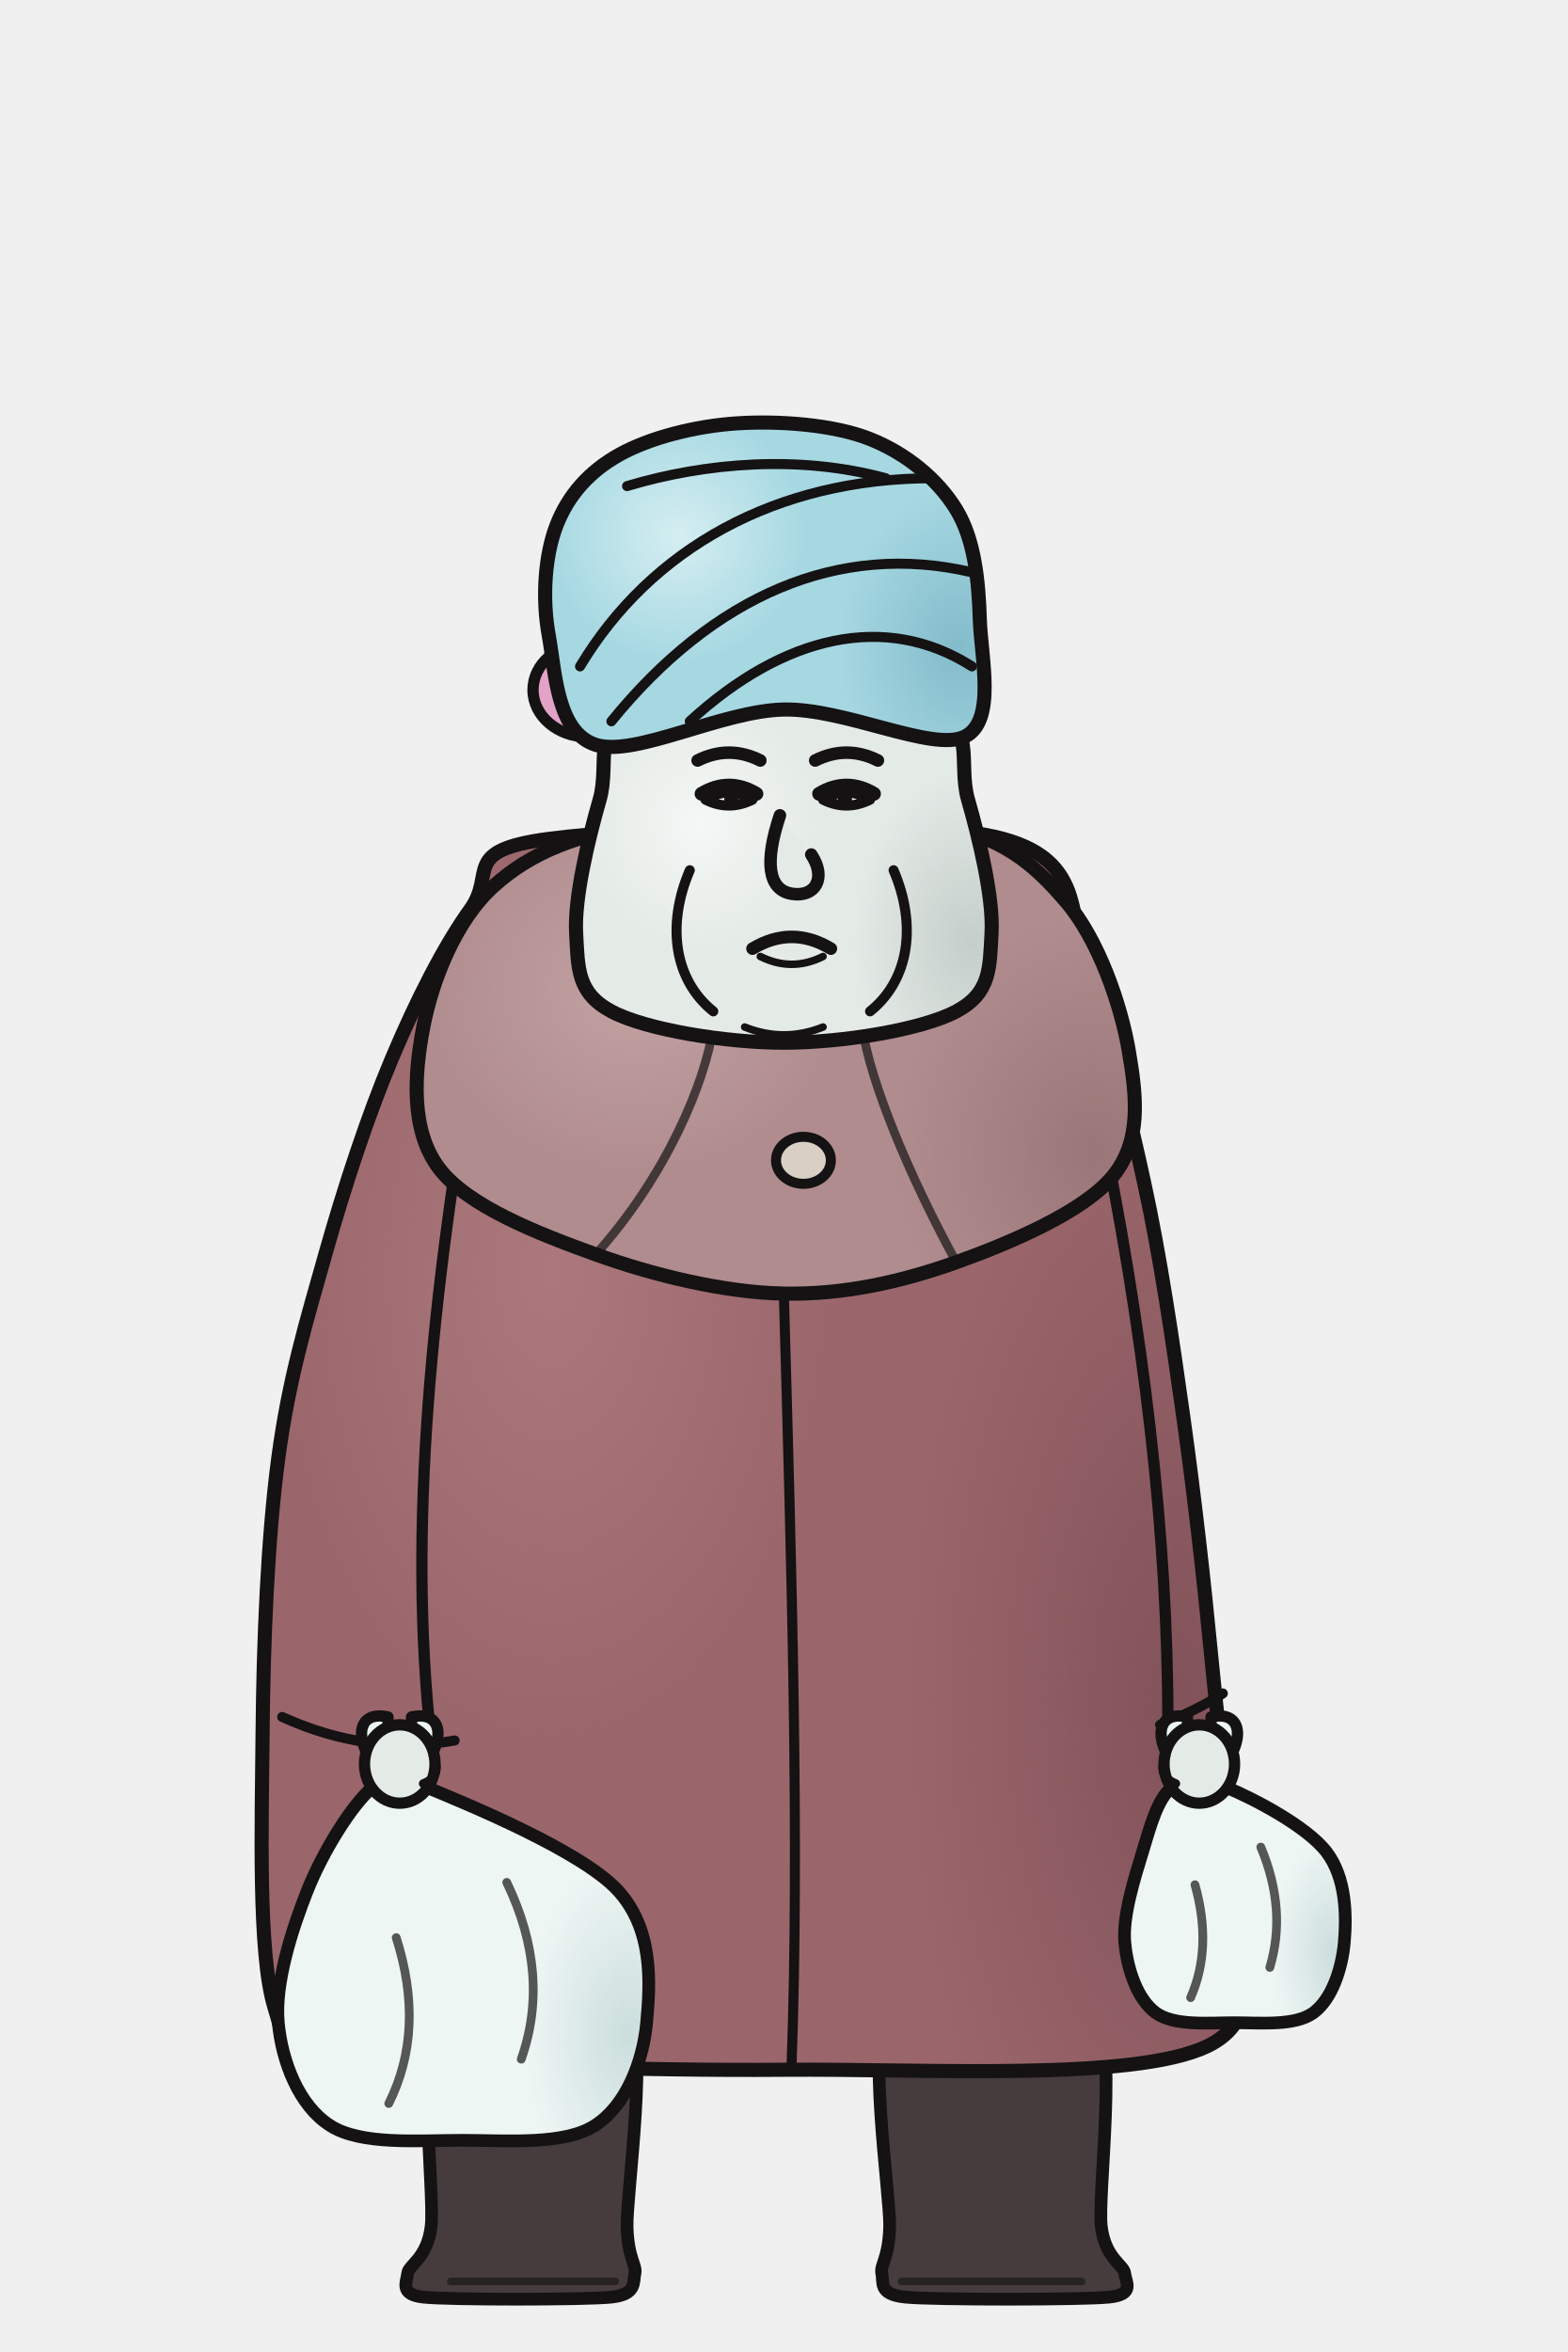
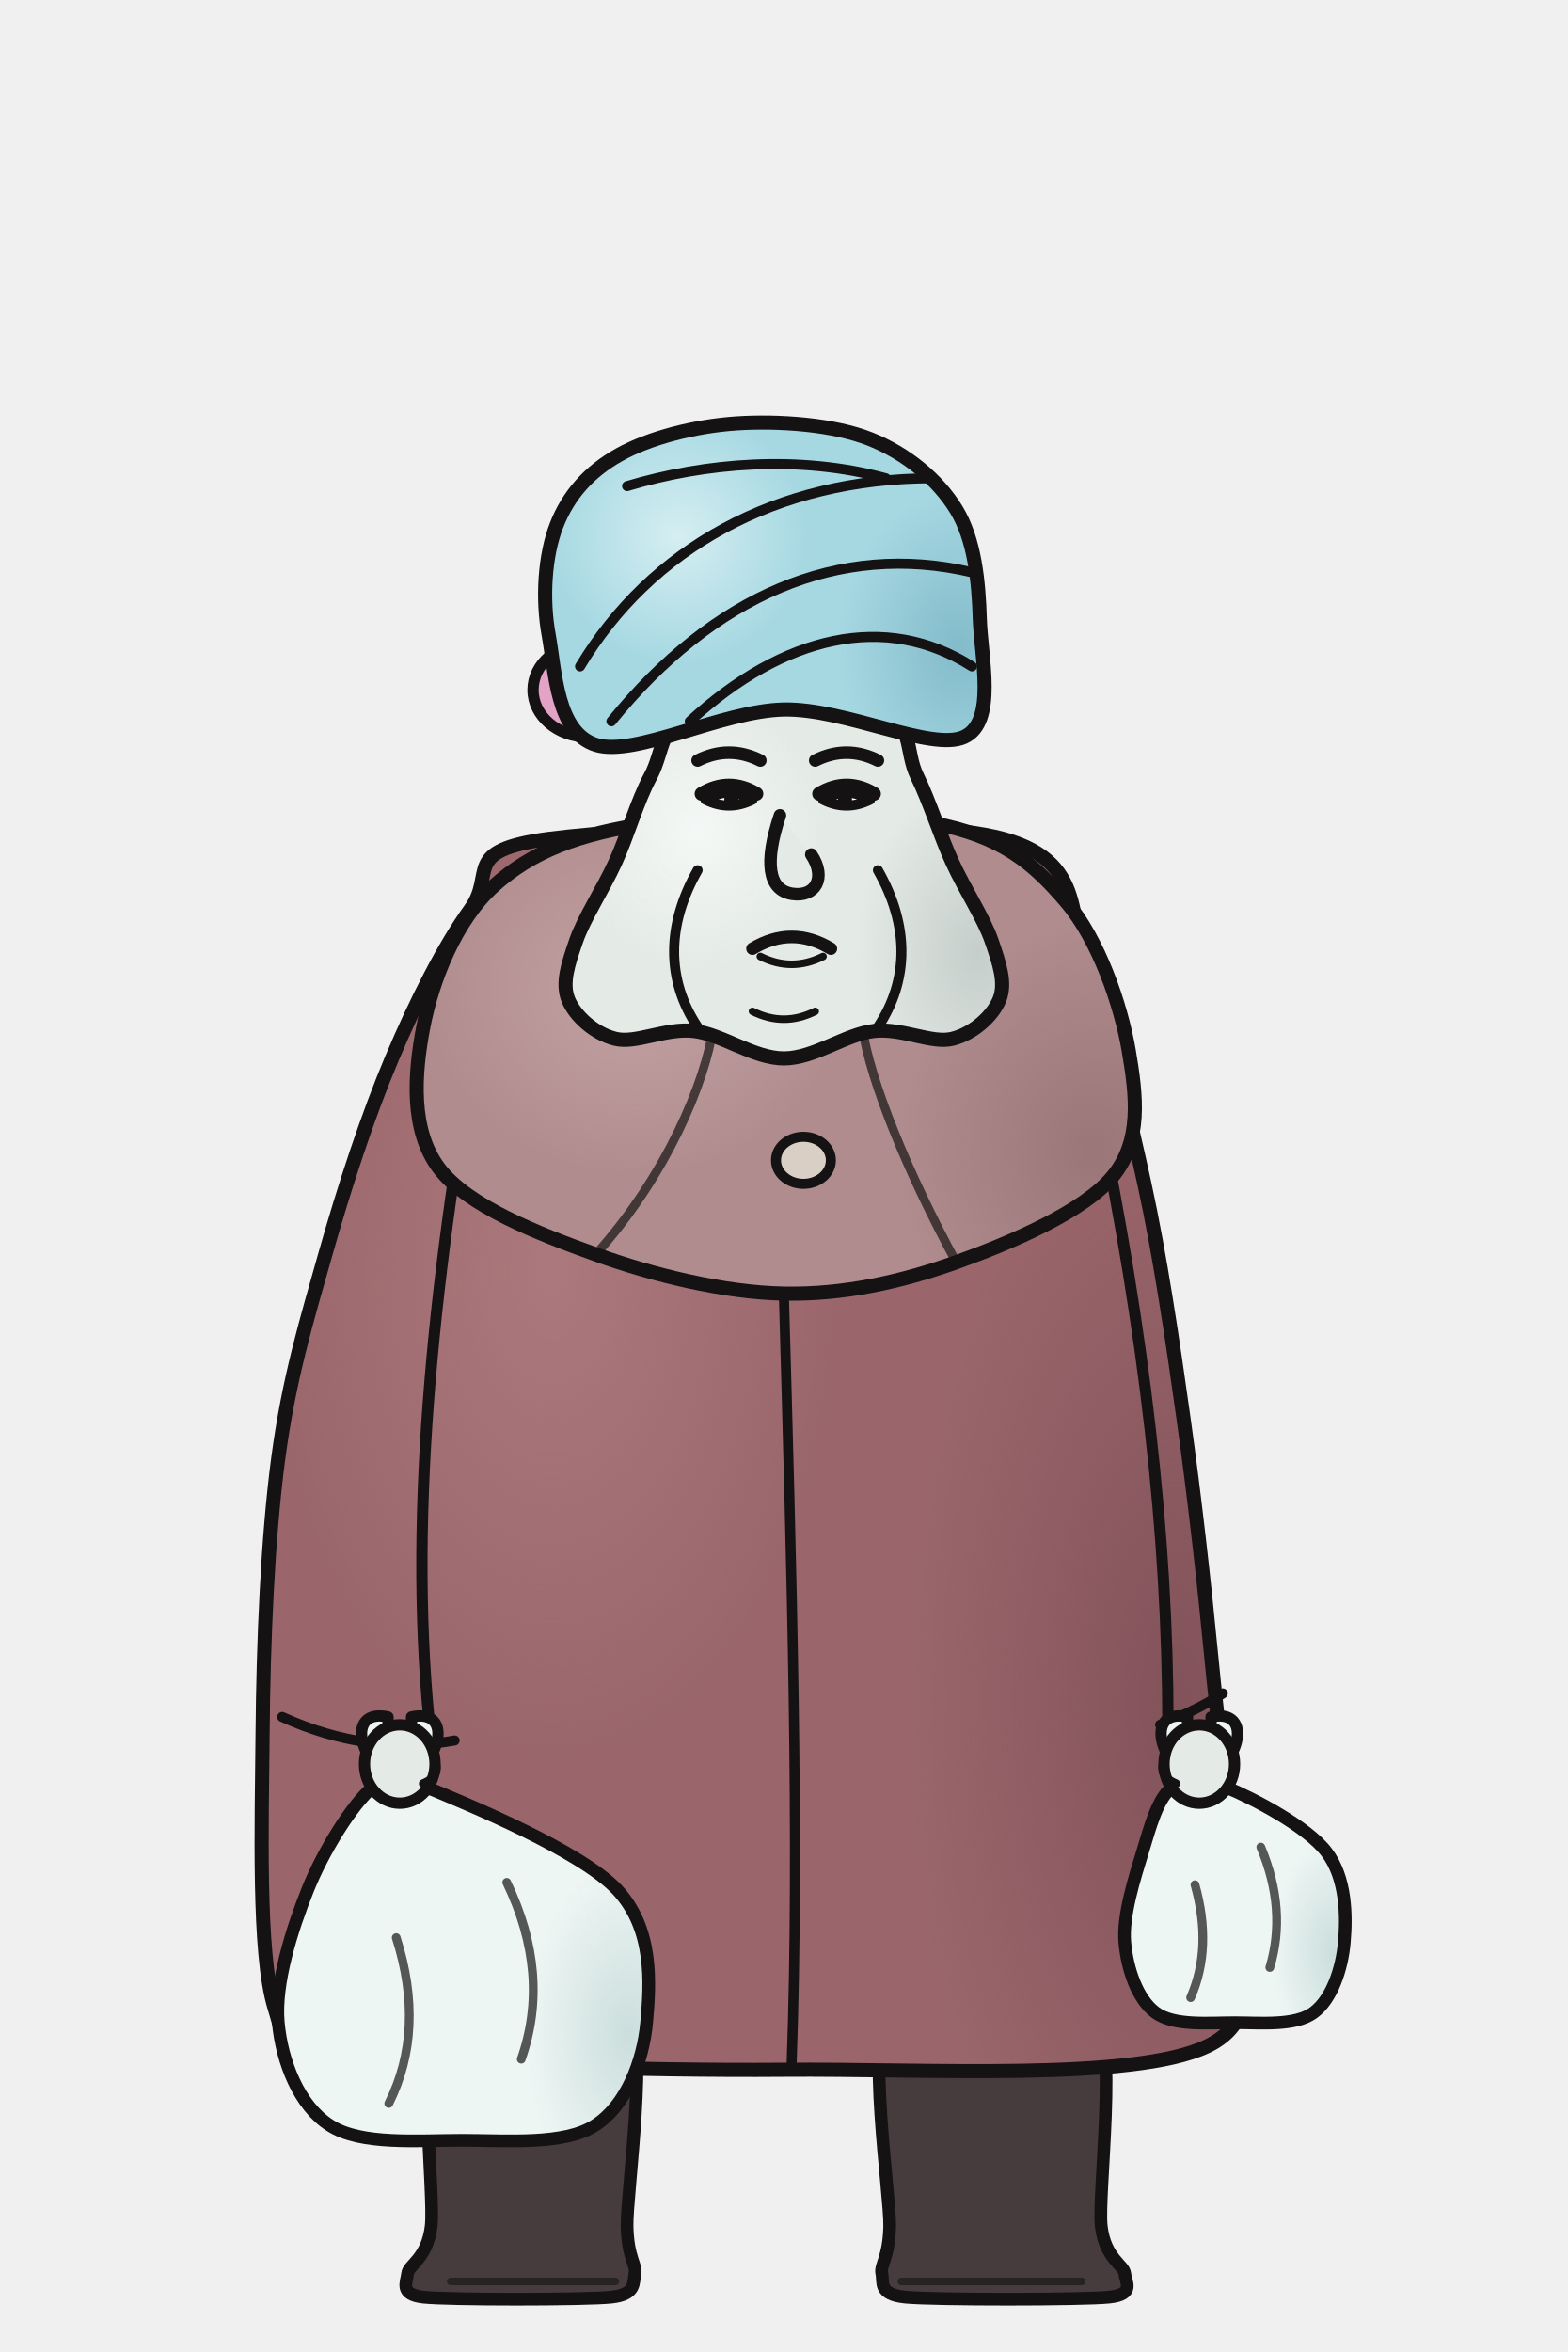
<svg xmlns="http://www.w3.org/2000/svg" width="800" height="1200" viewBox="0 0 400 600">
  <defs>
    <radialGradient id="g1">
      <stop offset="0" stop-color="#AE7C80" stop-opacity="0.85" />
      <stop offset="0.0" stop-color="#AE7C80" stop-opacity="0.85" />
      <stop offset="1" stop-color="#AE7C80" stop-opacity="0" />
    </radialGradient>
    <clipPath id="s1">
      <path d="M140.0,214.0 C162.7,211.0 233.0,207.7 256.0,214.0 C279.0,220.3 272.0,237.3 278.0,252.0 C284.0,266.7 288.0,283.7 292.0,302.0 C296.0,320.3 299.2,342.0 302.0,362.0 C304.8,382.0 307.2,403.3 309.0,422.0 C310.8,440.7 313.2,457.3 313.0,474.0 C312.8,490.7 326.8,513.0 308.0,522.0 C289.2,531.0 236.0,527.7 200.0,528.0 C164.0,528.3 113.7,526.7 92.0,524.0 C70.3,521.3 74.2,525.7 70.0,512.0 C65.8,498.3 66.8,465.3 67.0,442.0 C67.2,418.7 68.3,392.3 71.0,372.0 C73.7,351.7 78.2,337.0 83.0,320.0 C87.8,303.0 93.8,284.7 100.0,270.0 C106.2,255.3 113.3,241.3 120.0,232.0 C126.7,222.7 117.3,217.0 140.0,214.0 Z" />
    </clipPath>
    <radialGradient id="g2">
      <stop offset="0" stop-color="#7E4F57" stop-opacity="0.85" />
      <stop offset="0.0" stop-color="#7E4F57" stop-opacity="0.85" />
      <stop offset="1" stop-color="#7E4F57" stop-opacity="0" />
    </radialGradient>
    <clipPath id="s2">
      <path d="M140.0,214.0 C162.7,211.0 233.0,207.7 256.0,214.0 C279.0,220.3 272.0,237.3 278.0,252.0 C284.0,266.7 288.0,283.7 292.0,302.0 C296.0,320.3 299.2,342.0 302.0,362.0 C304.8,382.0 307.2,403.3 309.0,422.0 C310.8,440.7 313.2,457.3 313.0,474.0 C312.8,490.7 326.8,513.0 308.0,522.0 C289.2,531.0 236.0,527.7 200.0,528.0 C164.0,528.3 113.7,526.7 92.0,524.0 C70.3,521.3 74.2,525.7 70.0,512.0 C65.8,498.3 66.8,465.3 67.0,442.0 C67.2,418.7 68.3,392.3 71.0,372.0 C73.7,351.7 78.2,337.0 83.0,320.0 C87.8,303.0 93.8,284.7 100.0,270.0 C106.2,255.3 113.3,241.3 120.0,232.0 C126.7,222.7 117.3,217.0 140.0,214.0 Z" />
    </clipPath>
    <radialGradient id="g3">
      <stop offset="0" stop-color="#C5DAD8" stop-opacity="0.85" />
      <stop offset="0.0" stop-color="#C5DAD8" stop-opacity="0.85" />
      <stop offset="1" stop-color="#C5DAD8" stop-opacity="0" />
    </radialGradient>
    <clipPath id="s3">
      <path d="M95.0,456.0 C100.1,451.7 98.6,451.7 109.0,456.0 C119.4,460.3 148.1,472.1 157.5,482.1 C166.8,492.1 165.9,505.9 165.0,515.9 C164.1,525.9 159.7,537.2 151.8,542.2 C144.0,547.3 129.3,546.0 118.0,546.0 C106.7,546.0 92.0,547.3 84.2,542.2 C76.3,537.2 71.9,525.9 71.0,515.9 C70.1,505.9 74.5,492.1 78.5,482.1 C82.5,472.1 89.9,460.3 95.0,456.0 Z" />
    </clipPath>
    <radialGradient id="g4">
      <stop offset="0" stop-color="#C5DAD8" stop-opacity="0.85" />
      <stop offset="0.0" stop-color="#C5DAD8" stop-opacity="0.85" />
      <stop offset="1" stop-color="#C5DAD8" stop-opacity="0" />
    </radialGradient>
    <clipPath id="s4">
      <path d="M299.0,456.0 C302.6,453.3 306.4,453.3 313.0,456.0 C319.6,458.7 333.5,465.9 338.5,472.5 C343.5,479.1 343.6,488.7 343.0,495.5 C342.4,502.3 339.8,510.0 335.2,513.4 C330.5,516.9 321.7,516.0 315.0,516.0 C308.3,516.0 299.5,516.9 294.8,513.4 C290.2,510.0 287.6,502.3 287.0,495.5 C286.4,488.7 289.5,479.1 291.5,472.5 C293.5,465.9 295.4,458.7 299.0,456.0 Z" />
    </clipPath>
    <radialGradient id="g5">
      <stop offset="0" stop-color="#C6A6A6" stop-opacity="0.85" />
      <stop offset="0.0" stop-color="#C6A6A6" stop-opacity="0.85" />
      <stop offset="1" stop-color="#C6A6A6" stop-opacity="0" />
    </radialGradient>
    <clipPath id="s5">
      <path d="M126.0,226.0 C135.7,217.3 147.3,212.7 166.0,210.0 C184.7,207.3 220.3,206.7 238.0,210.0 C255.7,213.3 263.7,220.3 272.0,230.0 C280.3,239.7 286.0,256.3 288.0,268.0 C290.0,279.7 291.3,291.0 284.0,300.0 C276.7,309.0 258.0,317.0 244.0,322.0 C230.0,327.0 215.3,330.3 200.0,330.0 C184.7,329.7 166.7,325.3 152.0,320.0 C137.3,314.7 119.3,307.7 112.0,298.0 C104.7,288.3 105.7,274.0 108.0,262.0 C110.3,250.0 116.3,234.7 126.0,226.0 Z" />
    </clipPath>
    <radialGradient id="g6">
      <stop offset="0" stop-color="#967274" stop-opacity="0.85" />
      <stop offset="0.0" stop-color="#967274" stop-opacity="0.85" />
      <stop offset="1" stop-color="#967274" stop-opacity="0" />
    </radialGradient>
    <clipPath id="s6">
      <path d="M126.0,226.0 C135.7,217.3 147.3,212.7 166.0,210.0 C184.7,207.3 220.3,206.7 238.0,210.0 C255.7,213.3 263.7,220.3 272.0,230.0 C280.3,239.7 286.0,256.3 288.0,268.0 C290.0,279.7 291.3,291.0 284.0,300.0 C276.7,309.0 258.0,317.0 244.0,322.0 C230.0,327.0 215.3,330.3 200.0,330.0 C184.7,329.7 166.7,325.3 152.0,320.0 C137.3,314.7 119.3,307.7 112.0,298.0 C104.7,288.3 105.7,274.0 108.0,262.0 C110.3,250.0 116.3,234.7 126.0,226.0 Z" />
    </clipPath>
    <radialGradient id="g7">
      <stop offset="0" stop-color="#F7FAF8" stop-opacity="0.85" />
      <stop offset="0.0" stop-color="#F7FAF8" stop-opacity="0.85" />
      <stop offset="1" stop-color="#F7FAF8" stop-opacity="0" />
    </radialGradient>
    <clipPath id="s7">
-       <path d="M164.0,180.0 C177.8,176.0 222.2,176.0 236.0,180.0 C249.8,184.0 244.2,194.3 247.0,204.0 C249.8,213.7 253.5,229.0 253.0,238.0 C252.5,247.0 252.8,253.3 244.0,258.0 C235.2,262.7 214.7,266.0 200.0,266.0 C185.3,266.0 164.8,262.7 156.0,258.0 C147.2,253.3 147.5,247.0 147.0,238.0 C146.5,229.0 150.2,213.7 153.0,204.0 C155.8,194.3 150.2,184.0 164.0,180.0 Z" />
+       <path d="M178.0,181.0 C187.7,178.2 214.7,178.2 224.0,181.0 C233.3,183.8 230.8,191.5 234.0,198.0 C237.2,204.5 239.8,213.0 243.0,220.0 C246.2,227.0 251.0,234.2 253.0,240.0 C255.0,245.8 256.7,250.8 255.0,255.0 C253.3,259.2 248.3,263.7 243.0,265.0 C237.7,266.3 230.2,262.2 223.0,263.0 C215.8,263.8 207.7,270.0 200.0,270.0 C192.3,270.0 184.2,263.8 177.0,263.0 C169.8,262.2 162.3,266.3 157.0,265.0 C151.7,263.7 146.7,259.2 145.0,255.0 C143.3,250.8 145.0,245.8 147.0,240.0 C149.0,234.2 153.8,227.0 157.0,220.0 C160.2,213.0 162.5,204.5 166.0,198.0 C169.5,191.5 168.3,183.8 178.0,181.0 Z" />
    </clipPath>
    <radialGradient id="g8">
      <stop offset="0" stop-color="#BFC9C5" stop-opacity="0.85" />
      <stop offset="0.0" stop-color="#BFC9C5" stop-opacity="0.85" />
      <stop offset="1" stop-color="#BFC9C5" stop-opacity="0" />
    </radialGradient>
    <clipPath id="s8">
-       <path d="M164.0,180.0 C177.8,176.0 222.2,176.0 236.0,180.0 C249.8,184.0 244.2,194.3 247.0,204.0 C249.8,213.7 253.5,229.0 253.0,238.0 C252.5,247.0 252.8,253.3 244.0,258.0 C235.2,262.7 214.7,266.0 200.0,266.0 C185.3,266.0 164.8,262.7 156.0,258.0 C147.2,253.3 147.5,247.0 147.0,238.0 C146.5,229.0 150.2,213.7 153.0,204.0 C155.8,194.3 150.2,184.0 164.0,180.0 Z" />
+       <path d="M178.0,181.0 C187.7,178.2 214.7,178.2 224.0,181.0 C233.3,183.8 230.8,191.5 234.0,198.0 C237.2,204.5 239.8,213.0 243.0,220.0 C246.2,227.0 251.0,234.2 253.0,240.0 C255.0,245.8 256.7,250.8 255.0,255.0 C253.3,259.2 248.3,263.7 243.0,265.0 C237.7,266.3 230.2,262.2 223.0,263.0 C215.8,263.8 207.7,270.0 200.0,270.0 C192.3,270.0 184.2,263.8 177.0,263.0 C169.8,262.2 162.3,266.3 157.0,265.0 C151.7,263.7 146.7,259.2 145.0,255.0 C143.3,250.8 145.0,245.8 147.0,240.0 C149.0,234.2 153.8,227.0 157.0,220.0 C160.2,213.0 162.5,204.5 166.0,198.0 C169.5,191.5 168.3,183.8 178.0,181.0 Z" />
    </clipPath>
    <radialGradient id="g9">
      <stop offset="0" stop-color="#DDF2F4" stop-opacity="0.85" />
      <stop offset="0.0" stop-color="#DDF2F4" stop-opacity="0.85" />
      <stop offset="1" stop-color="#DDF2F4" stop-opacity="0" />
    </radialGradient>
    <clipPath id="s9">
      <path d="M152.0,190.0 C142.0,186.8 141.7,171.3 140.0,162.0 C138.3,152.7 139.0,141.7 142.0,134.0 C145.0,126.3 150.3,120.3 158.0,116.0 C165.7,111.7 177.3,108.7 188.0,108.0 C198.7,107.3 212.7,108.3 222.0,112.0 C231.3,115.7 239.3,122.3 244.0,130.0 C248.7,137.7 249.7,148.3 250.0,158.0 C250.3,167.7 254.3,184.2 246.0,188.0 C237.7,191.8 215.7,180.7 200.0,181.0 C184.3,181.3 162.0,193.2 152.0,190.0 Z" />
    </clipPath>
    <radialGradient id="g10">
      <stop offset="0" stop-color="#7DB6C6" stop-opacity="0.85" />
      <stop offset="0.0" stop-color="#7DB6C6" stop-opacity="0.85" />
      <stop offset="1" stop-color="#7DB6C6" stop-opacity="0" />
    </radialGradient>
    <clipPath id="s10">
      <path d="M152.0,190.0 C142.0,186.8 141.7,171.3 140.0,162.0 C138.3,152.7 139.0,141.7 142.0,134.0 C145.0,126.3 150.3,120.3 158.0,116.0 C165.7,111.7 177.3,108.7 188.0,108.0 C198.7,107.3 212.7,108.3 222.0,112.0 C231.3,115.7 239.3,122.3 244.0,130.0 C248.7,137.7 249.7,148.3 250.0,158.0 C250.3,167.7 254.3,184.2 246.0,188.0 C237.7,191.8 215.7,180.7 200.0,181.0 C184.3,181.3 162.0,193.2 152.0,190.0 Z" />
    </clipPath>
  </defs>
  <path d="M112.0,512.0 C118.0,505.3 154.2,505.3 160.0,512.0 C165.8,518.7 159.8,559.8 160.0,568.0 C160.2,576.2 162.5,577.8 162.0,580.0 C161.5,582.2 162.5,585.3 156.0,586.0 C149.5,586.7 114.2,586.7 108.0,586.0 C101.8,585.3 103.8,582.2 104.0,580.0 C104.2,577.8 109.0,576.2 110.0,568.0 C111.0,559.8 106.0,518.7 112.0,512.0 Z" fill="#463B3D" />
  <path d="M112.0,512.0 C118.0,505.3 154.2,505.3 160.0,512.0 C165.8,518.7 159.8,559.8 160.0,568.0 C160.2,576.2 162.5,577.8 162.0,580.0 C161.5,582.2 162.5,585.3 156.0,586.0 C149.5,586.7 114.2,586.7 108.0,586.0 C101.8,585.3 103.8,582.2 104.0,580.0 C104.2,577.8 109.0,576.2 110.0,568.0 C111.0,559.8 106.0,518.7 112.0,512.0 Z" fill="none" stroke="#141213" stroke-width="3.24" stroke-linejoin="round" stroke-linecap="round" />
  <path d="M115.0,582.0 L157.0,582.0" fill="none" stroke="#141213" stroke-width="1.92" stroke-linejoin="round" stroke-linecap="round" opacity="0.6" />
  <path d="M227.0,512.0 C233.2,505.3 272.5,505.3 279.0,512.0 C285.5,518.7 280.0,559.8 281.0,568.0 C282.0,576.2 286.8,577.8 287.0,580.0 C287.2,582.2 289.7,585.3 283.0,586.0 C276.3,586.7 238.0,586.7 231.0,586.0 C224.0,585.3 225.5,582.2 225.0,580.0 C224.5,577.8 226.8,576.2 227.0,568.0 C227.2,559.8 220.8,518.7 227.0,512.0 Z" fill="#463B3D" />
  <path d="M227.0,512.0 C233.2,505.3 272.5,505.3 279.0,512.0 C285.5,518.7 280.0,559.8 281.0,568.0 C282.0,576.2 286.8,577.8 287.0,580.0 C287.2,582.2 289.7,585.3 283.0,586.0 C276.3,586.7 238.0,586.7 231.0,586.0 C224.0,585.3 225.5,582.2 225.0,580.0 C224.5,577.8 226.8,576.2 227.0,568.0 C227.2,559.8 220.8,518.7 227.0,512.0 Z" fill="none" stroke="#141213" stroke-width="3.24" stroke-linejoin="round" stroke-linecap="round" />
  <path d="M230.0,582.0 L276.0,582.0" fill="none" stroke="#141213" stroke-width="1.92" stroke-linejoin="round" stroke-linecap="round" opacity="0.6" />
  <path d="M140.0,214.0 C162.7,211.0 233.0,207.7 256.0,214.0 C279.0,220.3 272.0,237.3 278.0,252.0 C284.0,266.7 288.0,283.7 292.0,302.0 C296.0,320.3 299.2,342.0 302.0,362.0 C304.8,382.0 307.2,403.3 309.0,422.0 C310.8,440.7 313.2,457.3 313.0,474.0 C312.8,490.7 326.8,513.0 308.0,522.0 C289.2,531.0 236.0,527.7 200.0,528.0 C164.0,528.3 113.7,526.7 92.0,524.0 C70.3,521.3 74.2,525.7 70.0,512.0 C65.8,498.3 66.8,465.3 67.0,442.0 C67.2,418.7 68.3,392.3 71.0,372.0 C73.7,351.7 78.2,337.0 83.0,320.0 C87.8,303.0 93.8,284.7 100.0,270.0 C106.2,255.3 113.3,241.3 120.0,232.0 C126.7,222.7 117.3,217.0 140.0,214.0 Z" fill="#9A666B" />
  <g clip-path="url(#s1)">
    <ellipse cx="140.8" cy="323.9" rx="73.8" ry="125.6" fill="url(#g1)" />
  </g>
  <g clip-path="url(#s2)">
    <ellipse cx="300.7" cy="433.8" rx="68.9" ry="157.0" fill="url(#g2)" />
  </g>
  <path d="M140.0,214.0 C162.7,211.0 233.0,207.7 256.0,214.0 C279.0,220.3 272.0,237.3 278.0,252.0 C284.0,266.7 288.0,283.7 292.0,302.0 C296.0,320.3 299.2,342.0 302.0,362.0 C304.8,382.0 307.2,403.3 309.0,422.0 C310.8,440.7 313.2,457.3 313.0,474.0 C312.8,490.7 326.8,513.0 308.0,522.0 C289.2,531.0 236.0,527.7 200.0,528.0 C164.0,528.3 113.7,526.7 92.0,524.0 C70.3,521.3 74.2,525.7 70.0,512.0 C65.8,498.3 66.8,465.3 67.0,442.0 C67.2,418.7 68.3,392.3 71.0,372.0 C73.7,351.7 78.2,337.0 83.0,320.0 C87.8,303.0 93.8,284.7 100.0,270.0 C106.2,255.3 113.3,241.3 120.0,232.0 C126.7,222.7 117.3,217.0 140.0,214.0 Z" fill="none" stroke="#141213" stroke-width="3.6" stroke-linejoin="round" stroke-linecap="round" />
  <path d="M122,262 C110,330 104,390 110,444" fill="none" stroke="#141213" stroke-width="2.88" stroke-linejoin="round" stroke-linecap="round" />
  <path d="M280,282 C292,340 298,392 298,440" fill="none" stroke="#141213" stroke-width="2.88" stroke-linejoin="round" stroke-linecap="round" />
  <path d="M72,438 Q94,448 116,444" fill="none" stroke="#141213" stroke-width="2.56" stroke-linejoin="round" stroke-linecap="round" />
  <path d="M296,440 Q306,436 312,432" fill="none" stroke="#141213" stroke-width="2.56" stroke-linejoin="round" stroke-linecap="round" />
  <path d="M200,330 C202,400 204,470 202,526" fill="none" stroke="#141213" stroke-width="2.56" stroke-linejoin="round" stroke-linecap="round" />
  <path d="M95.0,456.0 C100.1,451.7 98.6,451.7 109.0,456.0 C119.4,460.3 148.1,472.1 157.5,482.1 C166.8,492.1 165.9,505.9 165.0,515.9 C164.1,525.9 159.7,537.2 151.8,542.2 C144.0,547.3 129.3,546.0 118.0,546.0 C106.7,546.0 92.0,547.3 84.2,542.2 C76.3,537.2 71.9,525.9 71.0,515.9 C70.1,505.9 74.5,492.1 78.5,482.1 C82.5,472.1 89.9,460.3 95.0,456.0 Z" fill="#EEF6F4" />
  <g clip-path="url(#s3)">
    <ellipse cx="160.3" cy="519.0" rx="26.3" ry="45.0" fill="url(#g3)" />
  </g>
  <path d="M95.0,456.0 C100.1,451.7 98.6,451.7 109.0,456.0 C119.4,460.3 148.1,472.1 157.5,482.1 C166.8,492.1 165.9,505.9 165.0,515.9 C164.1,525.9 159.7,537.2 151.8,542.2 C144.0,547.3 129.3,546.0 118.0,546.0 C106.7,546.0 92.0,547.3 84.2,542.2 C76.3,537.2 71.9,525.9 71.0,515.9 C70.1,505.9 74.5,492.1 78.5,482.1 C82.5,472.1 89.9,460.3 95.0,456.0 Z" fill="none" stroke="#141213" stroke-width="3.24" stroke-linejoin="round" stroke-linecap="round" />
  <path d="M101.1,494.3 Q108.6,517.8 99.2,536.6" fill="none" stroke="#141213" stroke-width="2.24" stroke-linejoin="round" stroke-linecap="round" opacity="0.7" />
  <path d="M129.3,480.2 Q140.6,503.7 133.0,525.3" fill="none" stroke="#141213" stroke-width="2.24" stroke-linejoin="round" stroke-linecap="round" opacity="0.7" />
  <path d="M99.0,454.0 C90.0,446.0 90.0,436.0 99.0,438.0 Z" fill="#EEF6F4" stroke="#141213" stroke-width="2.88" stroke-linejoin="round" stroke-linecap="round" />
  <path d="M105.0,454.0 C114.0,446.0 114.0,436.0 105.0,438.0 Z" fill="#EEF6F4" stroke="#141213" stroke-width="2.88" stroke-linejoin="round" stroke-linecap="round" />
  <ellipse cx="102.0" cy="450.0" rx="9.0" ry="10.0" fill="#E4EAE6" stroke="#141213" stroke-width="2.88" />
  <path d="M110.5,448.0 q2.5,5.0 -2.5,7.0" fill="none" stroke="#141213" stroke-width="2.24" stroke-linejoin="round" stroke-linecap="round" />
  <path d="M299.0,456.0 C302.6,453.3 306.4,453.3 313.0,456.0 C319.6,458.7 333.5,465.9 338.5,472.5 C343.5,479.1 343.6,488.7 343.0,495.5 C342.4,502.3 339.8,510.0 335.2,513.4 C330.5,516.9 321.7,516.0 315.0,516.0 C308.3,516.0 299.5,516.9 294.8,513.4 C290.2,510.0 287.6,502.3 287.0,495.5 C286.4,488.7 289.5,479.1 291.5,472.5 C293.5,465.9 295.4,458.7 299.0,456.0 Z" fill="#EEF6F4" />
  <g clip-path="url(#s4)">
    <ellipse cx="340.2" cy="498.0" rx="15.7" ry="30.0" fill="url(#g4)" />
  </g>
  <path d="M299.0,456.0 C302.6,453.3 306.4,453.3 313.0,456.0 C319.6,458.7 333.5,465.9 338.5,472.5 C343.5,479.1 343.6,488.7 343.0,495.5 C342.4,502.3 339.8,510.0 335.2,513.4 C330.5,516.9 321.7,516.0 315.0,516.0 C308.3,516.0 299.5,516.9 294.8,513.4 C290.2,510.0 287.6,502.3 287.0,495.5 C286.4,488.7 289.5,479.1 291.5,472.5 C293.5,465.9 295.4,458.7 299.0,456.0 Z" fill="none" stroke="#141213" stroke-width="3.24" stroke-linejoin="round" stroke-linecap="round" />
  <path d="M304.9,480.8 Q309.4,496.8 303.8,509.6" fill="none" stroke="#141213" stroke-width="2.24" stroke-linejoin="round" stroke-linecap="round" opacity="0.7" />
  <path d="M321.7,471.2 Q328.4,487.2 324.0,501.9" fill="none" stroke="#141213" stroke-width="2.24" stroke-linejoin="round" stroke-linecap="round" opacity="0.7" />
  <path d="M303.0,454.0 C294.0,446.0 294.0,436.0 303.0,438.0 Z" fill="#EEF6F4" stroke="#141213" stroke-width="2.88" stroke-linejoin="round" stroke-linecap="round" />
  <path d="M309.0,454.0 C318.0,446.0 318.0,436.0 309.0,438.0 Z" fill="#EEF6F4" stroke="#141213" stroke-width="2.88" stroke-linejoin="round" stroke-linecap="round" />
  <ellipse cx="306.0" cy="450.0" rx="9.0" ry="10.0" fill="#E4EAE6" stroke="#141213" stroke-width="2.88" />
  <path d="M297.5,448.0 q-2.5,5.0 2.5,7.0" fill="none" stroke="#141213" stroke-width="2.24" stroke-linejoin="round" stroke-linecap="round" />
  <path d="M126.0,226.0 C135.7,217.3 147.3,212.7 166.0,210.0 C184.7,207.3 220.3,206.7 238.0,210.0 C255.7,213.3 263.7,220.3 272.0,230.0 C280.3,239.7 286.0,256.3 288.0,268.0 C290.0,279.7 291.3,291.0 284.0,300.0 C276.7,309.0 258.0,317.0 244.0,322.0 C230.0,327.0 215.3,330.3 200.0,330.0 C184.7,329.7 166.7,325.3 152.0,320.0 C137.3,314.7 119.3,307.7 112.0,298.0 C104.7,288.3 105.7,274.0 108.0,262.0 C110.3,250.0 116.3,234.7 126.0,226.0 Z" fill="#B08C8E" />
  <g clip-path="url(#s5)">
    <ellipse cx="162.0" cy="252.0" rx="54.0" ry="48.0" fill="url(#g5)" />
  </g>
  <g clip-path="url(#s6)">
    <ellipse cx="279.0" cy="294.0" rx="50.4" ry="60.0" fill="url(#g6)" />
  </g>
  <path d="M126.0,226.0 C135.7,217.3 147.3,212.7 166.0,210.0 C184.7,207.3 220.3,206.7 238.0,210.0 C255.7,213.3 263.7,220.3 272.0,230.0 C280.3,239.7 286.0,256.3 288.0,268.0 C290.0,279.7 291.3,291.0 284.0,300.0 C276.7,309.0 258.0,317.0 244.0,322.0 C230.0,327.0 215.3,330.3 200.0,330.0 C184.7,329.7 166.7,325.3 152.0,320.0 C137.3,314.7 119.3,307.7 112.0,298.0 C104.7,288.3 105.7,274.0 108.0,262.0 C110.3,250.0 116.3,234.7 126.0,226.0 Z" fill="none" stroke="#141213" stroke-width="3.6" stroke-linejoin="round" stroke-linecap="round" />
  <path d="M152,320 C170,300 180,276 182,262 M244,322 C232,300 222,276 220,262" fill="none" stroke="#141213" stroke-width="2.24" stroke-linejoin="round" stroke-linecap="round" opacity="0.7" />
  <ellipse cx="205.0" cy="296.0" rx="7.0" ry="6.0" fill="#D9CFC4" stroke="#141213" stroke-width="2.56" />
-   <path d="M164.0,180.0 C177.8,176.0 222.2,176.0 236.0,180.0 C249.8,184.0 244.2,194.3 247.0,204.0 C249.8,213.7 253.5,229.0 253.0,238.0 C252.5,247.0 252.8,253.3 244.0,258.0 C235.2,262.7 214.7,266.0 200.0,266.0 C185.3,266.0 164.8,262.7 156.0,258.0 C147.2,253.3 147.5,247.0 147.0,238.0 C146.5,229.0 150.2,213.7 153.0,204.0 C155.8,194.3 150.2,184.0 164.0,180.0 Z" fill="#E4EAE6" />
+   <path d="M178.0,181.0 C187.7,178.2 214.7,178.2 224.0,181.0 C233.3,183.8 230.8,191.5 234.0,198.0 C237.2,204.5 239.8,213.0 243.0,220.0 C246.2,227.0 251.0,234.2 253.0,240.0 C255.0,245.8 256.7,250.8 255.0,255.0 C253.3,259.2 248.3,263.7 243.0,265.0 C237.7,266.3 230.2,262.2 223.0,263.0 C215.8,263.8 207.7,270.0 200.0,270.0 C192.3,270.0 184.2,263.8 177.0,263.0 C169.8,262.2 162.3,266.3 157.0,265.0 C151.7,263.7 146.7,259.2 145.0,255.0 C143.3,250.8 145.0,245.8 147.0,240.0 C149.0,234.2 153.8,227.0 157.0,220.0 C160.2,213.0 162.5,204.5 166.0,198.0 C169.5,191.5 168.3,183.8 178.0,181.0 Z" fill="#E4EAE6" />
  <g clip-path="url(#s7)">
-     <ellipse cx="178.8" cy="210.1" rx="31.8" ry="34.4" fill="url(#g7)" />
+     <ellipse cx="178.0" cy="212.2" rx="33.0" ry="35.6" fill="url(#g7)" />
  </g>
  <g clip-path="url(#s8)">
-     <ellipse cx="247.7" cy="240.2" rx="29.7" ry="43.0" fill="url(#g8)" />
+     <ellipse cx="249.5" cy="243.3" rx="30.8" ry="44.5" fill="url(#g8)" />
  </g>
-   <path d="M164.0,180.0 C177.8,176.0 222.2,176.0 236.0,180.0 C249.8,184.0 244.2,194.3 247.0,204.0 C249.8,213.7 253.5,229.0 253.0,238.0 C252.5,247.0 252.8,253.3 244.0,258.0 C235.2,262.7 214.7,266.0 200.0,266.0 C185.3,266.0 164.8,262.7 156.0,258.0 C147.2,253.3 147.5,247.0 147.0,238.0 C146.5,229.0 150.2,213.7 153.0,204.0 C155.8,194.3 150.2,184.0 164.0,180.0 Z" fill="none" stroke="#141213" stroke-width="3.6" stroke-linejoin="round" stroke-linecap="round" />
+   <path d="M178.0,181.0 C187.7,178.2 214.7,178.2 224.0,181.0 C233.3,183.8 230.8,191.5 234.0,198.0 C237.2,204.5 239.8,213.0 243.0,220.0 C246.2,227.0 251.0,234.2 253.0,240.0 C255.0,245.8 256.7,250.8 255.0,255.0 C253.3,259.2 248.3,263.7 243.0,265.0 C237.7,266.3 230.2,262.2 223.0,263.0 C215.8,263.8 207.7,270.0 200.0,270.0 C192.3,270.0 184.2,263.8 177.0,263.0 C169.8,262.2 162.3,266.3 157.0,265.0 C151.7,263.7 146.7,259.2 145.0,255.0 C143.3,250.8 145.0,245.8 147.0,240.0 C149.0,234.2 153.8,227.0 157.0,220.0 C160.2,213.0 162.5,204.5 166.0,198.0 C169.5,191.5 168.3,183.8 178.0,181.0 Z" fill="none" stroke="#141213" stroke-width="3.6" stroke-linejoin="round" stroke-linecap="round" />
  <ellipse cx="150.0" cy="176.0" rx="14.0" ry="12.0" fill="#E2A3C6" stroke="#141213" stroke-width="2.88" />
  <path d="M152.0,190.0 C142.0,186.8 141.7,171.3 140.0,162.0 C138.3,152.7 139.0,141.7 142.0,134.0 C145.0,126.3 150.3,120.3 158.0,116.0 C165.7,111.7 177.3,108.7 188.0,108.0 C198.7,107.3 212.7,108.3 222.0,112.0 C231.3,115.7 239.3,122.3 244.0,130.0 C248.7,137.7 249.7,148.3 250.0,158.0 C250.3,167.7 254.3,184.2 246.0,188.0 C237.7,191.8 215.7,180.7 200.0,181.0 C184.3,181.3 162.0,193.2 152.0,190.0 Z" fill="#A6D8E2" />
  <g clip-path="url(#s9)">
    <ellipse cx="173.0" cy="136.7" rx="33.0" ry="32.8" fill="url(#g9)" />
  </g>
  <g clip-path="url(#s10)">
    <ellipse cx="244.5" cy="165.4" rx="30.8" ry="41.0" fill="url(#g10)" />
  </g>
  <path d="M152.0,190.0 C142.0,186.8 141.7,171.3 140.0,162.0 C138.3,152.7 139.0,141.7 142.0,134.0 C145.0,126.3 150.3,120.3 158.0,116.0 C165.7,111.7 177.3,108.7 188.0,108.0 C198.7,107.3 212.7,108.3 222.0,112.0 C231.3,115.7 239.3,122.3 244.0,130.0 C248.7,137.7 249.7,148.3 250.0,158.0 C250.3,167.7 254.3,184.2 246.0,188.0 C237.7,191.8 215.7,180.7 200.0,181.0 C184.3,181.3 162.0,193.2 152.0,190.0 Z" fill="none" stroke="#141213" stroke-width="3.6" stroke-linejoin="round" stroke-linecap="round" />
  <path d="M148,170 C166,140 198,122 238,122" fill="none" stroke="#141213" stroke-width="2.56" stroke-linejoin="round" stroke-linecap="round" />
  <path d="M156,184 C182,152 214,138 248,146" fill="none" stroke="#141213" stroke-width="2.56" stroke-linejoin="round" stroke-linecap="round" />
  <path d="M176,184 C200,162 226,156 248,170" fill="none" stroke="#141213" stroke-width="2.56" stroke-linejoin="round" stroke-linecap="round" />
  <path d="M160,124 C180,118 204,116 226,122" fill="none" stroke="#141213" stroke-width="2.56" stroke-linejoin="round" stroke-linecap="round" />
  <path d="M180,204 Q186,200.4 192,204 Q186,207.0 180,204 Z" fill="#FFFFFF" stroke="#141213" stroke-width="2.56" stroke-linejoin="round" stroke-linecap="round" />
  <ellipse cx="186.6" cy="204.0" rx="1.8" ry="1.8" fill="#141213" />
  <path d="M179.0,202.5 Q186,198.3 193.0,202.5" fill="none" stroke="#141213" stroke-width="3.52" stroke-linejoin="round" stroke-linecap="round" />
  <path d="M210,204 Q216,200.4 222,204 Q216,207.0 210,204 Z" fill="#FFFFFF" stroke="#141213" stroke-width="2.56" stroke-linejoin="round" stroke-linecap="round" />
  <ellipse cx="215.6" cy="204.0" rx="1.8" ry="1.8" fill="#141213" />
  <path d="M209.0,202.5 Q216,198.3 223.0,202.5" fill="none" stroke="#141213" stroke-width="3.52" stroke-linejoin="round" stroke-linecap="round" />
  <path d="M178,194 Q186,190 194,194 M208,194 Q216,190 224,194" fill="none" stroke="#141213" stroke-width="3.2" stroke-linejoin="round" stroke-linecap="round" />
  <path d="M199,208 C195,220 196,227 202,228 C208,229 211,224 207,218" fill="#E4EAE6" stroke="#141213" stroke-width="3.2" stroke-linejoin="round" stroke-linecap="round" />
  <path d="M192,242 Q202,236 212,242" fill="none" stroke="#141213" stroke-width="3.2" stroke-linejoin="round" stroke-linecap="round" />
  <path d="M194,244 Q202,248 210,244" fill="none" stroke="#141213" stroke-width="1.92" stroke-linejoin="round" stroke-linecap="round" />
-   <path d="M176,222 C170,236 172,250 182,258 M228,222 C234,236 232,250 222,258" fill="none" stroke="#141213" stroke-width="2.56" stroke-linejoin="round" stroke-linecap="round" />
-   <path d="M190,262 Q200,266 210,262" fill="none" stroke="#141213" stroke-width="1.92" stroke-linejoin="round" stroke-linecap="round" />
+   <path d="M178,222 C170,236 170,250 178,262 M224,222 C232,236 232,250 224,262" fill="none" stroke="#141213" stroke-width="2.56" stroke-linejoin="round" stroke-linecap="round" />
+   <path d="M192,258 Q200,262 208,258" fill="none" stroke="#141213" stroke-width="1.92" stroke-linejoin="round" stroke-linecap="round" />
</svg>
